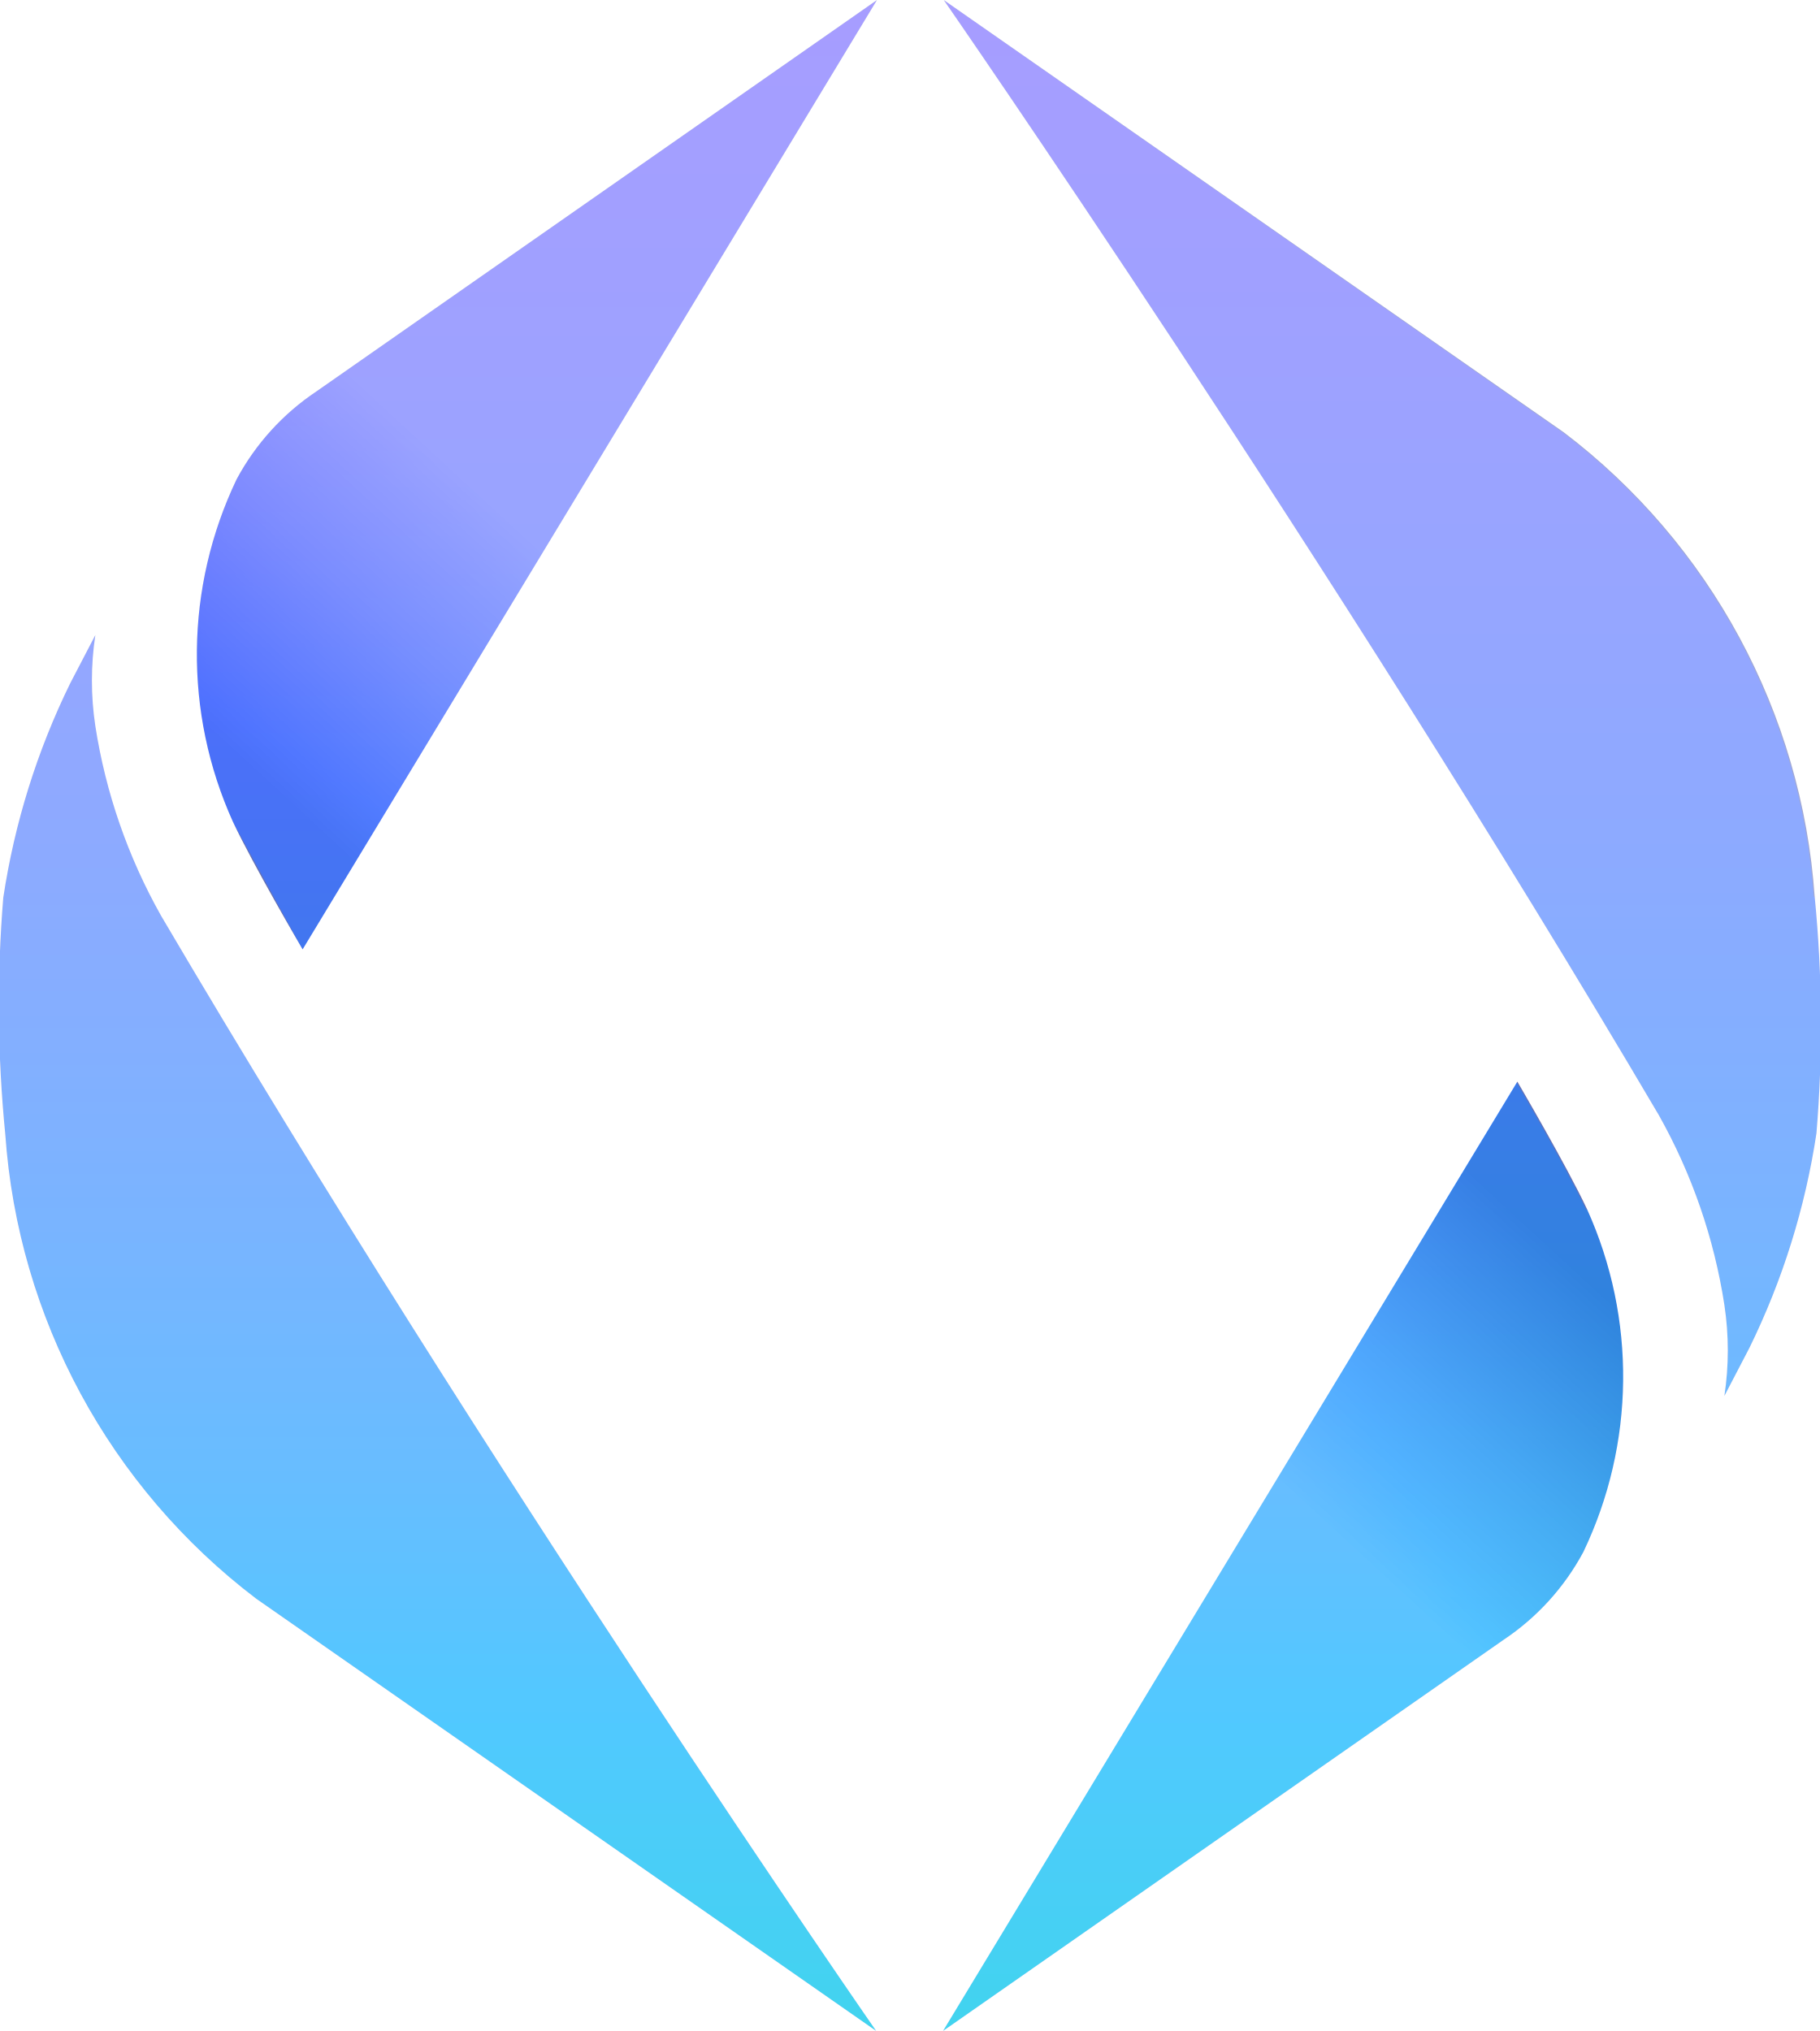
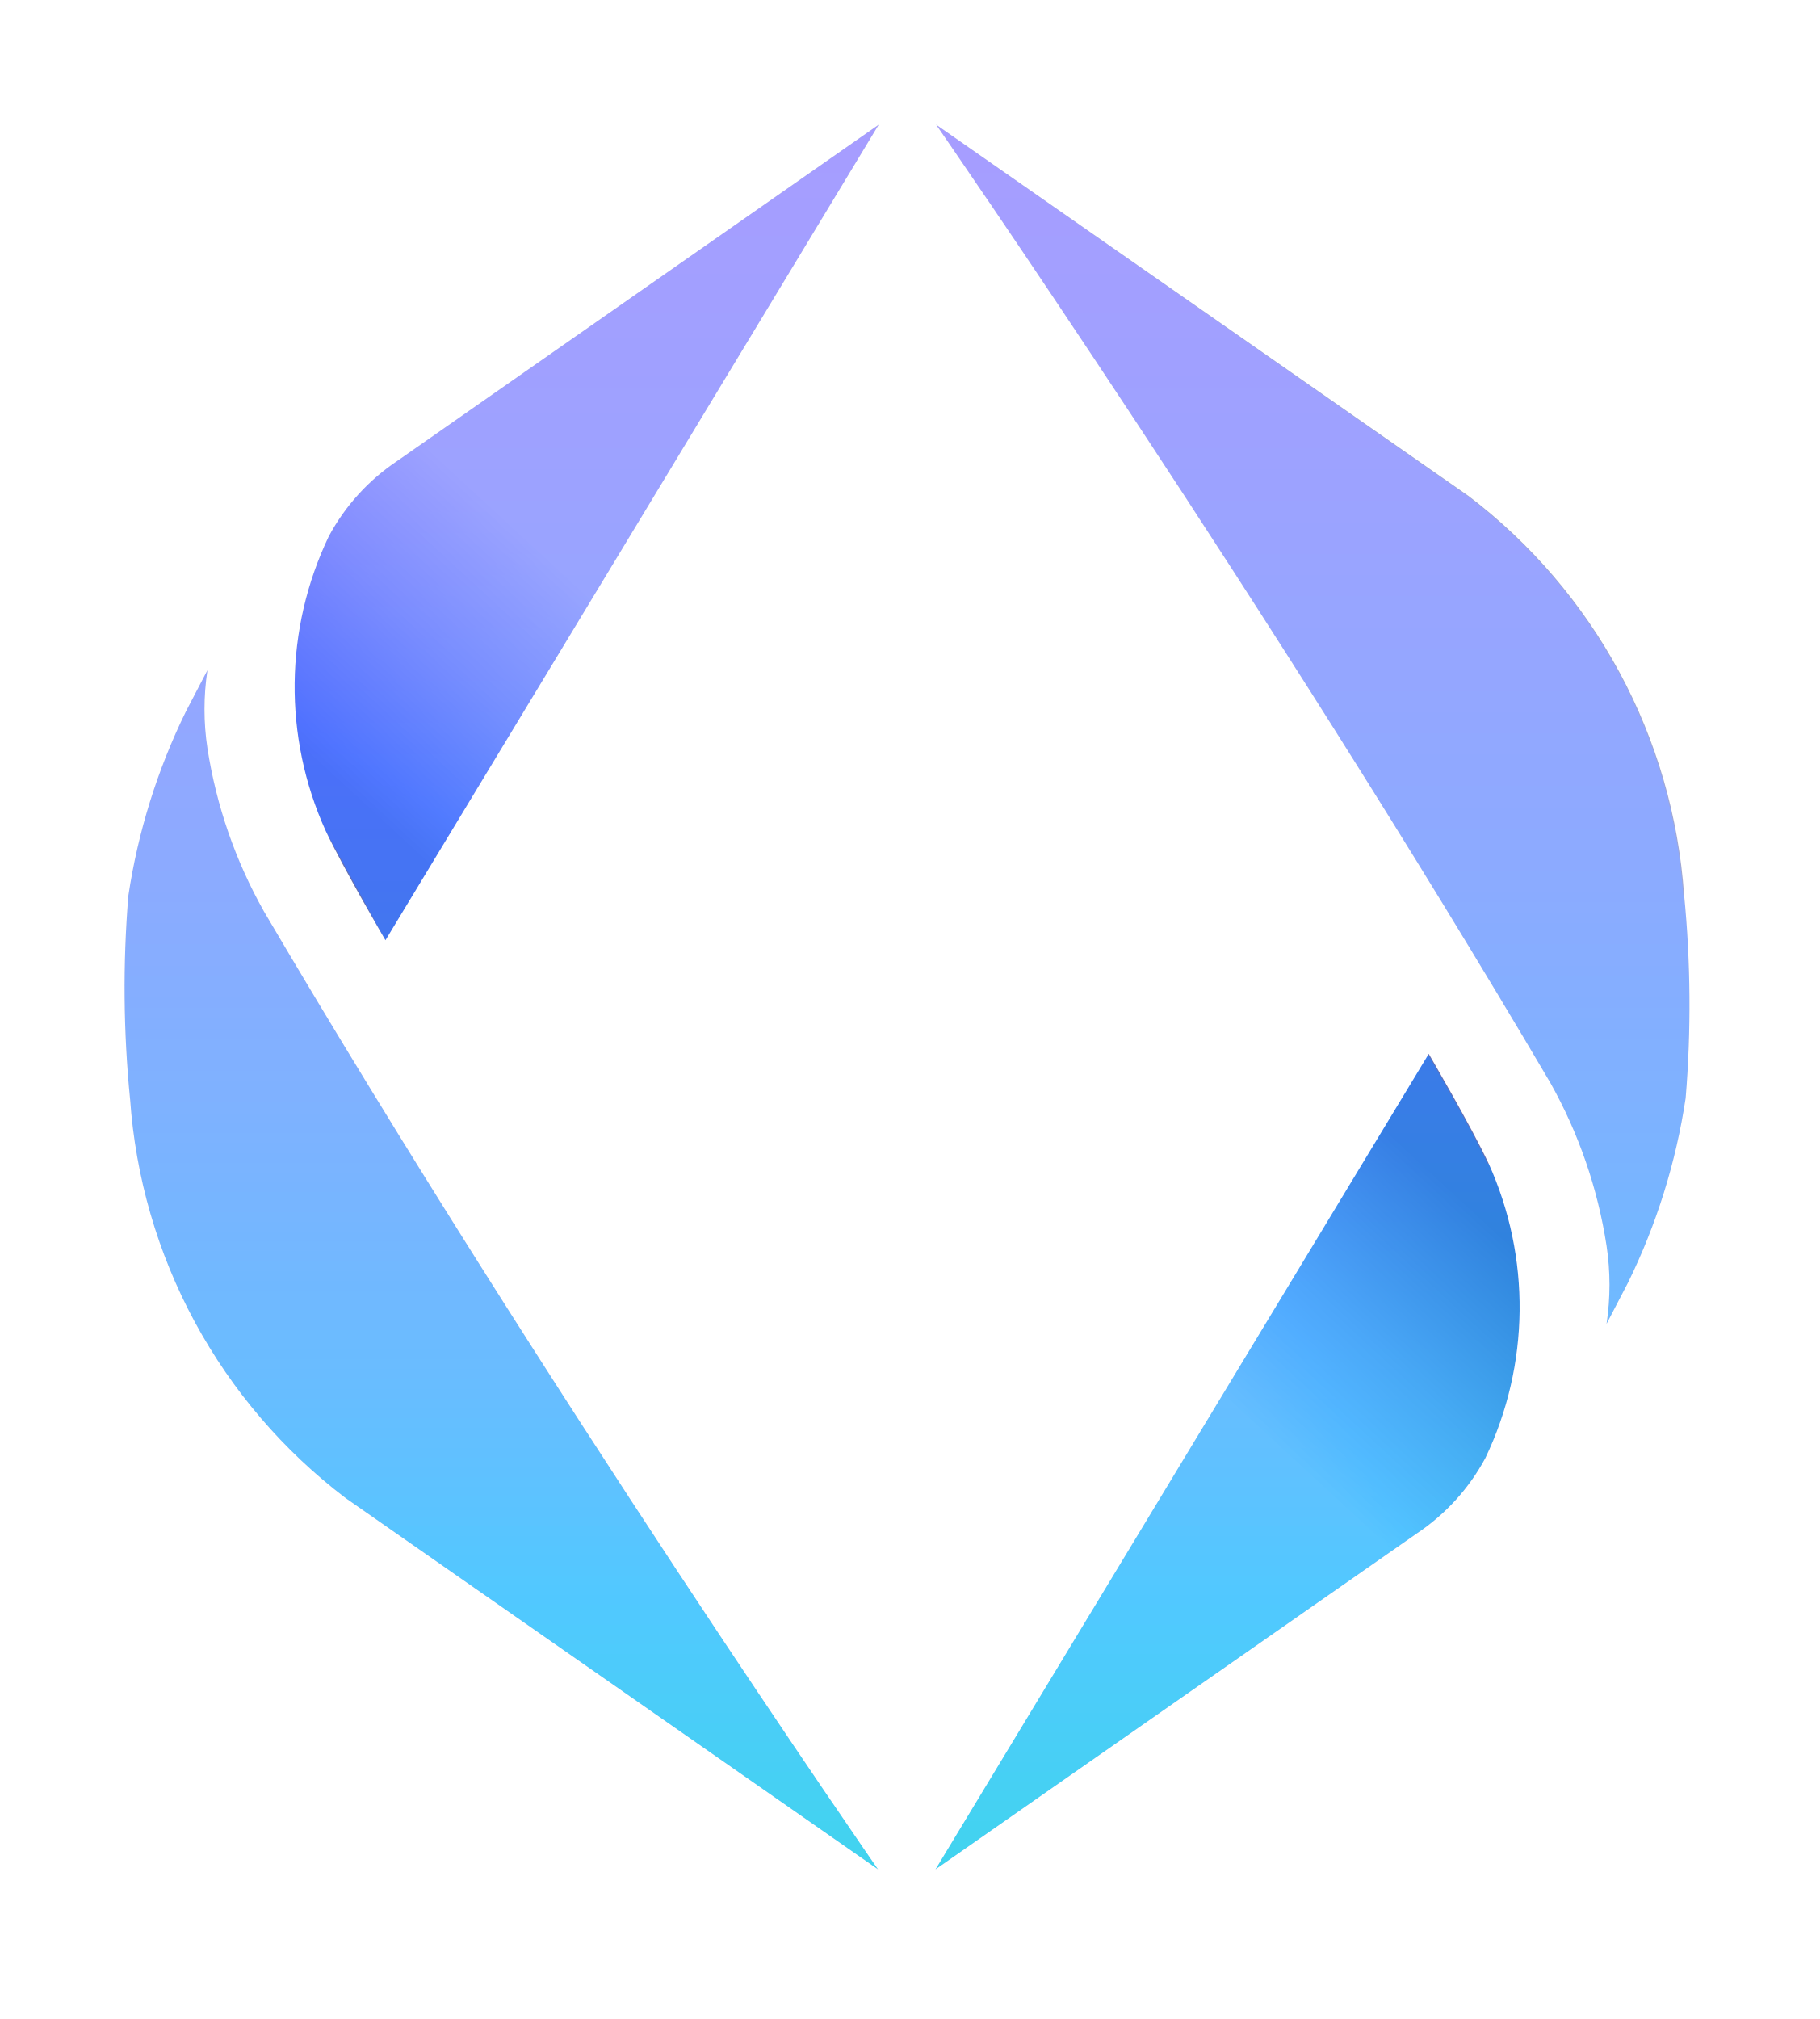
- <svg xmlns="http://www.w3.org/2000/svg" xmlns:xlink="http://www.w3.org/1999/xlink" viewBox="0 0 72.52 80.95">
+ <svg xmlns="http://www.w3.org/2000/svg" width="73" height="81" fill="none">
+   <path d="M13.063 33.32c.692 1.479 2.404 4.401 2.404 4.401L35.261 5 15.943 18.49a8.43 8.43 0 0 0-2.75 3.027 14 14 0 0 0-.13 11.804z" fill="url(#A)" />
+   <path d="M5.22 44.094c.218 3.13 1.102 6.177 2.594 8.938s3.555 5.17 6.053 7.069l21.367 14.899S21.867 55.733 10.59 36.562a19.36 19.36 0 0 1-2.266-6.537c-.158-1.04-.158-2.099 0-3.139l-.865 1.66a25.38 25.38 0 0 0-2.309 7.393 45.21 45.21 0 0 0 .069 8.154z" fill="#a0a8d4" />
+   <path d="M59.734 46.68c-.692-1.479-2.404-4.401-2.404-4.401L37.536 75l19.318-13.481a8.43 8.43 0 0 0 2.75-3.027 14 14 0 0 0 .13-11.812z" fill="url(#B)" />
+   <path d="M67.576 35.905c-.218-3.13-1.102-6.177-2.594-8.938s-3.555-5.17-6.053-7.068L37.562 5s13.36 19.266 24.645 38.437c1.139 2.026 1.903 4.24 2.257 6.537.158 1.04.158 2.099 0 3.139l.865-1.66a25.38 25.38 0 0 0 2.309-7.394 45.2 45.2 0 0 0-.061-8.154z" fill="#a0a8d4" />
+   <path style="mix-blend-mode:color" d="M13.193 21.516a8.43 8.43 0 0 1 2.75-3.027L35.261 5 15.468 37.73l-2.404-4.401a14 14 0 0 1 .13-11.812zM5.22 44.094c.218 3.13 1.102 6.177 2.594 8.938s3.555 5.17 6.053 7.069L35.235 75S21.867 55.734 10.59 36.563a19.36 19.36 0 0 1-2.266-6.537 10.46 10.46 0 0 1 0-3.139l-.865 1.66a25.38 25.38 0 0 0-2.309 7.393c-.223 2.715-.199 5.444.069 8.154zm54.478 2.594c-.692-1.479-2.404-4.401-2.404-4.401L37.535 75l19.318-13.481a8.43 8.43 0 0 0 2.75-3.027 14 14 0 0 0 .13-11.812l-.035.009zm7.843-10.774c-.218-3.13-1.102-6.177-2.594-8.938s-3.555-5.17-6.053-7.068L37.561 5s13.36 19.266 24.645 38.437a19.36 19.36 0 0 1 2.257 6.537 10.46 10.46 0 0 1 0 3.139l.865-1.66a25.38 25.38 0 0 0 2.309-7.394c.225-2.714.205-5.444-.061-8.154l-.035.009z" fill="url(#C)" />
  <defs>
-     <linearGradient id="A" x1="41.95" y1="2.57" x2="12.57" y2="34.42" gradientUnits="userSpaceOnUse">
+     <linearGradient id="A" x1="36.125" y1="5.804" x2="10.72" y2="33.346" gradientUnits="userSpaceOnUse">
      <stop offset=".58" stop-color="#a0a8d4" />
      <stop offset=".73" stop-color="#8791c7" />
      <stop offset=".91" stop-color="#6470b4" />
    </linearGradient>
-     <linearGradient id="B" x1="42.57" y1="81.66" x2="71.96" y2="49.81" xlink:href="#A" />
-     <linearGradient id="C" x1="42.26" y1="1.24" x2="42.26" y2="82.84" gradientUnits="userSpaceOnUse">
-       <stop offset="0" stop-color="#513eff" />
+     <linearGradient id="B" x1="36.663" y1="74.195" x2="62.077" y2="46.654" gradientUnits="userSpaceOnUse">
+       <stop offset=".58" stop-color="#a0a8d4" />
+       <stop offset=".73" stop-color="#8791c7" />
+       <stop offset=".91" stop-color="#6470b4" />
+     </linearGradient>
+     <linearGradient id="C" x1="36.394" y1="4.654" x2="36.394" y2="75.216" gradientUnits="userSpaceOnUse">
+       <stop stop-color="#513eff" />
      <stop offset=".18" stop-color="#5157ff" />
      <stop offset=".57" stop-color="#5298ff" />
      <stop offset="1" stop-color="#52e5ff" />
    </linearGradient>
  </defs>
-   <path d="M15.28 34.39c.8 1.71 2.78 5.09 2.78 5.09L40.95 1.64l-22.34 15.6a9.75 9.75 0 0 0-3.18 3.5 16.19 16.19 0 0 0-.15 13.65z" transform="translate(-6 -1.64)" fill="url(#A)" />
-   <path d="M.21 45.21a25.47 25.47 0 0 0 10 18.51l24.71 17.23S19.46 58.67 6.42 36.5a22.39 22.39 0 0 1-2.62-7.56 12.1 12.1 0 0 1 0-3.63l-1 1.92a29.35 29.35 0 0 0-2.67 8.55 52.28 52.28 0 0 0 .08 9.43z" fill="#a0a8d4" />
-   <path d="M69.25 49.84c-.8-1.71-2.78-5.09-2.78-5.09L43.58 82.59 65.92 67a9.75 9.75 0 0 0 3.18-3.5 16.19 16.19 0 0 0 .15-13.66z" transform="translate(-6 -1.64)" fill="url(#B)" />
-   <path d="M72.32 35.74a25.47 25.47 0 0 0-10-18.51L37.61 0s15.45 22.28 28.5 44.45a22.39 22.39 0 0 1 2.61 7.56 12.1 12.1 0 0 1 0 3.63l1-1.92a29.35 29.35 0 0 0 2.67-8.55 52.28 52.28 0 0 0-.07-9.43z" fill="#a0a8d4" />
-   <path d="M15.43 20.74a9.75 9.75 0 0 1 3.18-3.5l22.34-15.6-22.89 37.85-2.78-5.09a16.19 16.19 0 0 1 .15-13.66zM6.21 46.85a25.47 25.47 0 0 0 10 18.51l24.71 17.23s-15.46-22.28-28.5-44.45a22.39 22.39 0 0 1-2.62-7.56 12.1 12.1 0 0 1 0-3.63l-1 1.92a29.35 29.35 0 0 0-2.67 8.55 52.28 52.28 0 0 0 .08 9.43zm63 3c-.8-1.71-2.78-5.09-2.78-5.09L43.58 82.59 65.92 67a9.75 9.75 0 0 0 3.18-3.5 16.19 16.19 0 0 0 .15-13.66zm9.07-12.46a25.47 25.47 0 0 0-10-18.51L43.61 1.64s15.45 22.28 28.5 44.45a22.39 22.39 0 0 1 2.61 7.56 12.1 12.1 0 0 1 0 3.63l1-1.92a29.35 29.35 0 0 0 2.67-8.55 52.28 52.28 0 0 0-.07-9.43z" transform="translate(-6 -1.64)" style="mix-blend-mode:color" fill="url(#C)" />
</svg>
